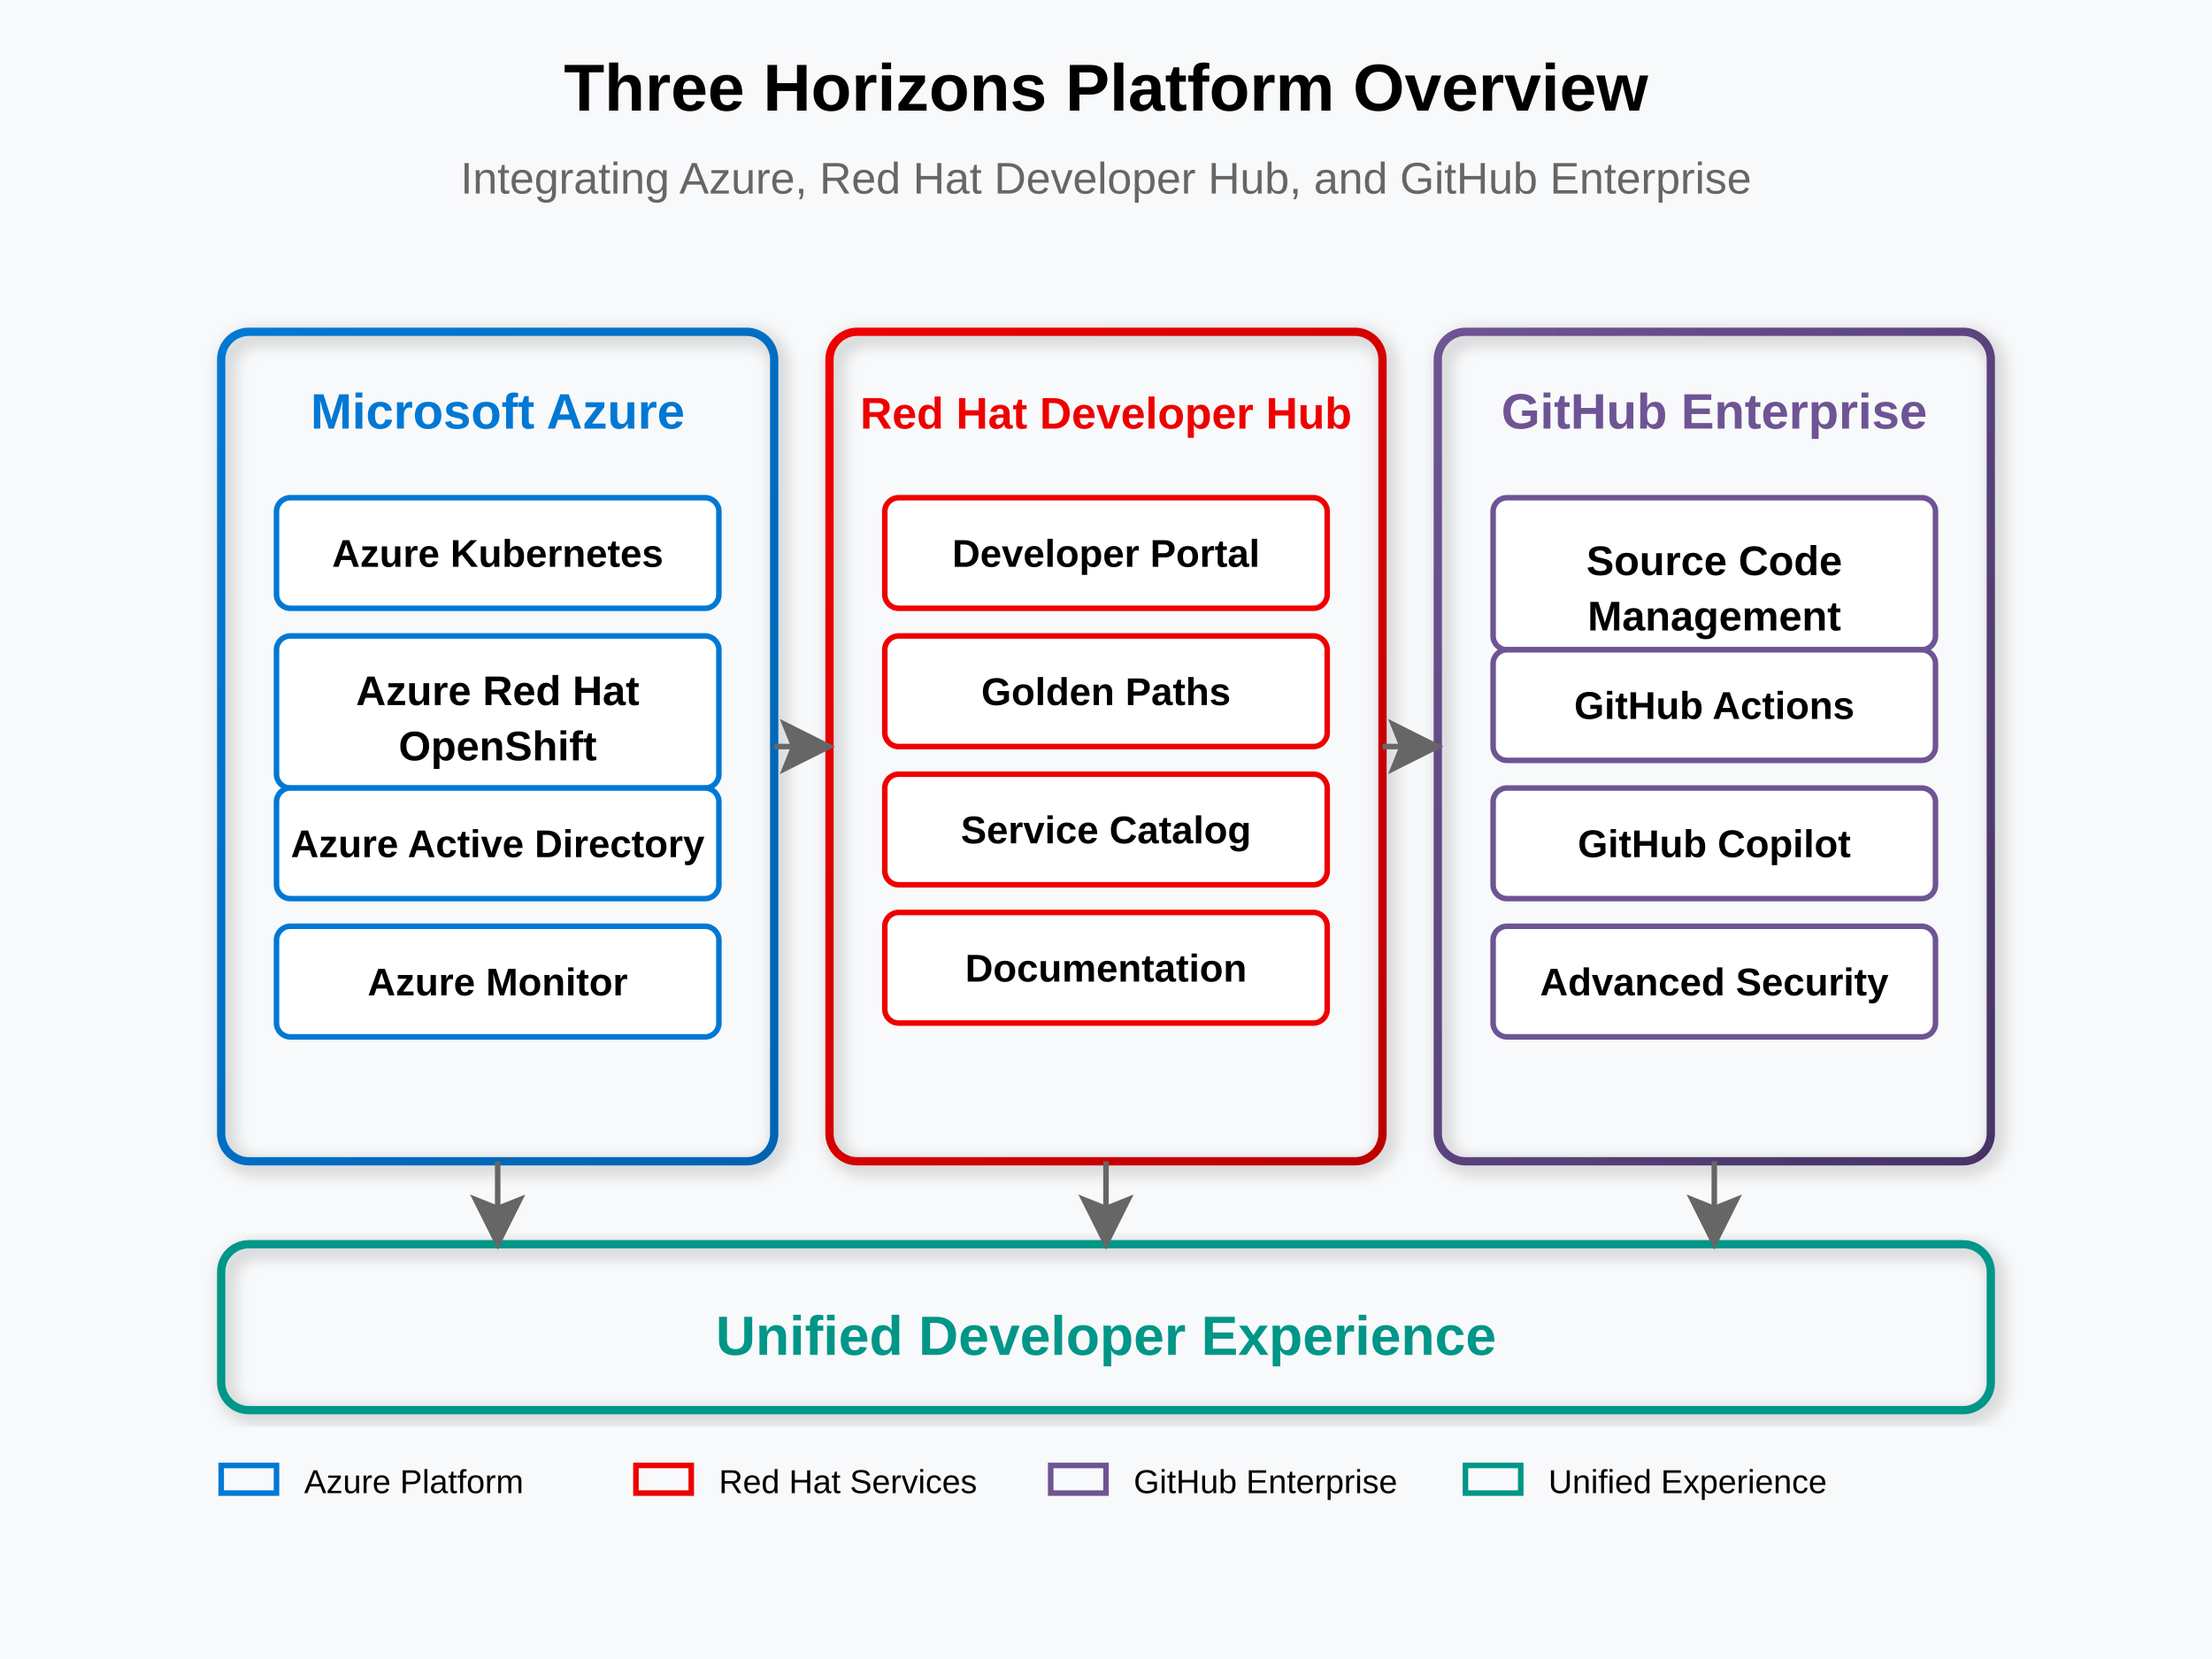
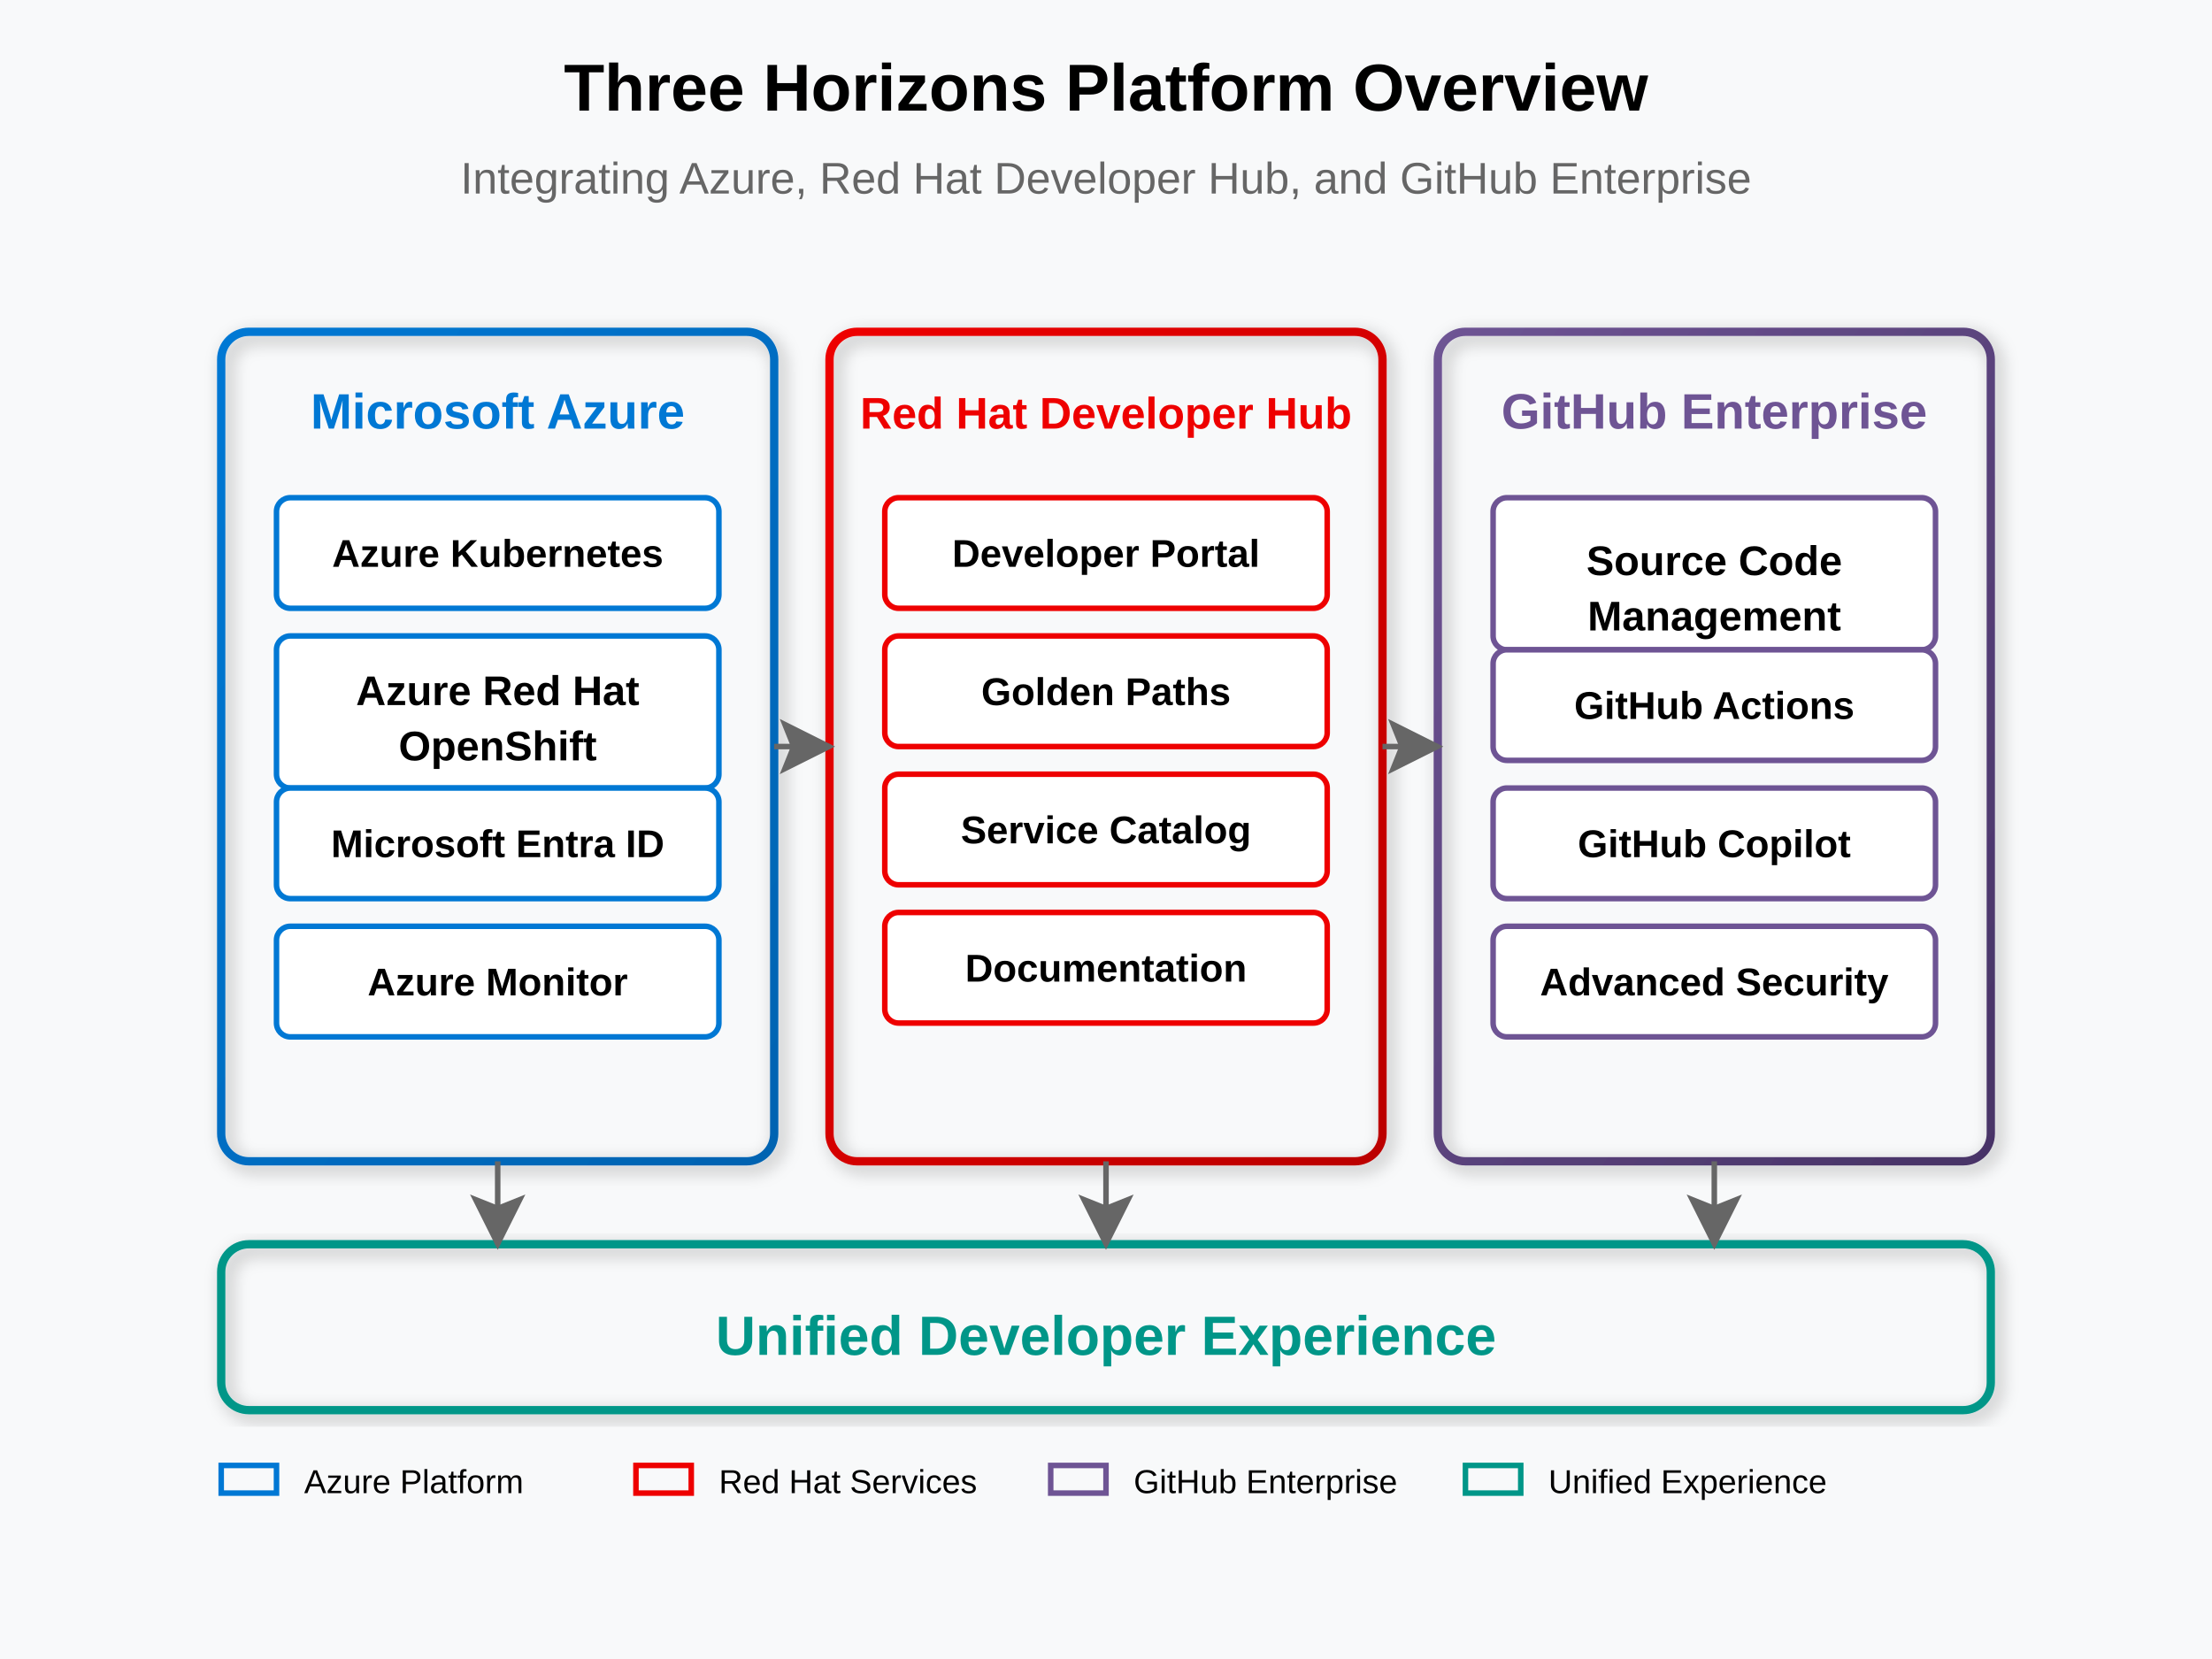
<svg xmlns="http://www.w3.org/2000/svg" viewBox="0 0 800 600">
  <defs>
    <linearGradient id="azureGradient" x1="0%" y1="0%" x2="100%" y2="100%">
      <stop offset="0%" stop-color="#0078D4" />
      <stop offset="100%" stop-color="#0063B1" />
    </linearGradient>
    <linearGradient id="openshiftGradient" x1="0%" y1="0%" x2="100%" y2="100%">
      <stop offset="0%" stop-color="#EE0000" />
      <stop offset="100%" stop-color="#BB0000" />
    </linearGradient>
    <linearGradient id="githubGradient" x1="0%" y1="0%" x2="100%" y2="100%">
      <stop offset="0%" stop-color="#6E5494" />
      <stop offset="100%" stop-color="#473366" />
    </linearGradient>
    <filter id="shadow" x="-10%" y="-10%" width="120%" height="120%">
      <feDropShadow dx="2" dy="2" stdDeviation="3" flood-opacity="0.3" />
    </filter>
    <marker id="arrowMarker" markerWidth="10" markerHeight="10" refX="9" refY="5" orient="auto">
      <path d="M 0,0 L 10,5 L 0,10 L 2,5 Z" fill="#666" />
    </marker>
  </defs>
  <rect width="800" height="600" fill="#f8f9fa" />
  <text x="400" y="40" font-family="Arial, sans-serif" font-size="24" text-anchor="middle" font-weight="bold">Three Horizons Platform Overview</text>
  <text x="400" y="70" font-family="Arial, sans-serif" font-size="16" text-anchor="middle" fill="#666">Integrating Azure, Red Hat Developer Hub, and GitHub Enterprise</text>
  <g class="azure-section">
    <rect x="80" y="120" width="200" height="300" rx="10" ry="10" fill="none" stroke="url(#azureGradient)" stroke-width="3" filter="url(#shadow)" />
    <text x="180" y="155" font-family="Arial, sans-serif" font-size="18" text-anchor="middle" font-weight="bold" fill="#0078D4">Microsoft Azure</text>
    <rect x="100" y="180" width="160" height="40" rx="5" ry="5" fill="#ffffff" stroke="#0078D4" stroke-width="2" />
    <text x="180" y="205" font-family="Arial, sans-serif" font-size="14" text-anchor="middle" font-weight="bold">Azure Kubernetes</text>
    <rect x="100" y="230" width="160" height="55" rx="5" ry="5" fill="#ffffff" stroke="#0078D4" stroke-width="2" />
    <text x="180" y="255" font-family="Arial, sans-serif" font-size="15" text-anchor="middle" font-weight="bold">Azure Red Hat</text>
    <text x="180" y="275" font-family="Arial, sans-serif" font-size="15" text-anchor="middle" font-weight="bold">OpenShift</text>
    <rect x="100" y="285" width="160" height="40" rx="5" ry="5" fill="#ffffff" stroke="#0078D4" stroke-width="2" />
-     <text x="180" y="310" font-family="Arial, sans-serif" font-size="14" text-anchor="middle" font-weight="bold">Azure Active Directory</text>
+     <text x="180" y="310" font-family="Arial, sans-serif" font-size="14" text-anchor="middle" font-weight="bold">Microsoft Entra ID</text>
    <rect x="100" y="335" width="160" height="40" rx="5" ry="5" fill="#ffffff" stroke="#0078D4" stroke-width="2" />
    <text x="180" y="360" font-family="Arial, sans-serif" font-size="14" text-anchor="middle" font-weight="bold">Azure Monitor</text>
  </g>
  <g class="rhdh-section">
    <rect x="300" y="120" width="200" height="300" rx="10" ry="10" fill="none" stroke="url(#openshiftGradient)" stroke-width="3" filter="url(#shadow)" />
    <text x="400" y="155" font-family="Arial, sans-serif" font-size="16" text-anchor="middle" font-weight="bold" fill="#EE0000">Red Hat Developer Hub</text>
    <rect x="320" y="180" width="160" height="40" rx="5" ry="5" fill="#ffffff" stroke="#EE0000" stroke-width="2" />
    <text x="400" y="205" font-family="Arial, sans-serif" font-size="14" text-anchor="middle" font-weight="bold">Developer Portal</text>
    <rect x="320" y="230" width="160" height="40" rx="5" ry="5" fill="#ffffff" stroke="#EE0000" stroke-width="2" />
    <text x="400" y="255" font-family="Arial, sans-serif" font-size="14" text-anchor="middle" font-weight="bold">Golden Paths</text>
    <rect x="320" y="280" width="160" height="40" rx="5" ry="5" fill="#ffffff" stroke="#EE0000" stroke-width="2" />
    <text x="400" y="305" font-family="Arial, sans-serif" font-size="14" text-anchor="middle" font-weight="bold">Service Catalog</text>
    <rect x="320" y="330" width="160" height="40" rx="5" ry="5" fill="#ffffff" stroke="#EE0000" stroke-width="2" />
    <text x="400" y="355" font-family="Arial, sans-serif" font-size="14" text-anchor="middle" font-weight="bold">Documentation</text>
  </g>
  <g class="github-section">
    <rect x="520" y="120" width="200" height="300" rx="10" ry="10" fill="none" stroke="url(#githubGradient)" stroke-width="3" filter="url(#shadow)" />
    <text x="620" y="155" font-family="Arial, sans-serif" font-size="18" text-anchor="middle" font-weight="bold" fill="#6E5494">GitHub Enterprise</text>
    <rect x="540" y="180" width="160" height="55" rx="5" ry="5" fill="#ffffff" stroke="#6E5494" stroke-width="2" />
    <text x="620" y="208" font-family="Arial, sans-serif" font-size="15" text-anchor="middle" font-weight="bold">Source Code</text>
    <text x="620" y="228" font-family="Arial, sans-serif" font-size="15" text-anchor="middle" font-weight="bold">Management</text>
    <rect x="540" y="235" width="160" height="40" rx="5" ry="5" fill="#ffffff" stroke="#6E5494" stroke-width="2" />
    <text x="620" y="260" font-family="Arial, sans-serif" font-size="14" text-anchor="middle" font-weight="bold">GitHub Actions</text>
    <rect x="540" y="285" width="160" height="40" rx="5" ry="5" fill="#ffffff" stroke="#6E5494" stroke-width="2" />
    <text x="620" y="310" font-family="Arial, sans-serif" font-size="14" text-anchor="middle" font-weight="bold">GitHub Copilot</text>
    <rect x="540" y="335" width="160" height="40" rx="5" ry="5" fill="#ffffff" stroke="#6E5494" stroke-width="2" />
    <text x="620" y="360" font-family="Arial, sans-serif" font-size="14" text-anchor="middle" font-weight="bold">Advanced Security</text>
  </g>
  <path d="M 280 270 L 300 270" stroke="#666" stroke-width="2" marker-end="url(#arrowMarker)" />
  <path d="M 500 270 L 520 270" stroke="#666" stroke-width="2" marker-end="url(#arrowMarker)" />
  <rect x="80" y="450" width="640" height="60" rx="10" ry="10" fill="none" stroke="#009688" stroke-width="3" filter="url(#shadow)" />
  <text x="400" y="490" font-family="Arial, sans-serif" font-size="20" text-anchor="middle" font-weight="bold" fill="#009688">Unified Developer Experience</text>
  <path d="M 180 420 C 180 440, 180 440, 180 450" stroke="#666" stroke-width="2" marker-end="url(#arrowMarker)" />
  <path d="M 400 420 C 400 440, 400 440, 400 450" stroke="#666" stroke-width="2" marker-end="url(#arrowMarker)" />
  <path d="M 620 420 C 620 440, 620 440, 620 450" stroke="#666" stroke-width="2" marker-end="url(#arrowMarker)" />
  <rect x="80" y="530" width="20" height="10" fill="none" stroke="#0078D4" stroke-width="2" />
  <text x="110" y="540" font-family="Arial, sans-serif" font-size="12">Azure Platform</text>
  <rect x="230" y="530" width="20" height="10" fill="none" stroke="#EE0000" stroke-width="2" />
  <text x="260" y="540" font-family="Arial, sans-serif" font-size="12">Red Hat Services</text>
  <rect x="380" y="530" width="20" height="10" fill="none" stroke="#6E5494" stroke-width="2" />
  <text x="410" y="540" font-family="Arial, sans-serif" font-size="12">GitHub Enterprise</text>
  <rect x="530" y="530" width="20" height="10" fill="none" stroke="#009688" stroke-width="2" />
  <text x="560" y="540" font-family="Arial, sans-serif" font-size="12">Unified Experience</text>
</svg>
